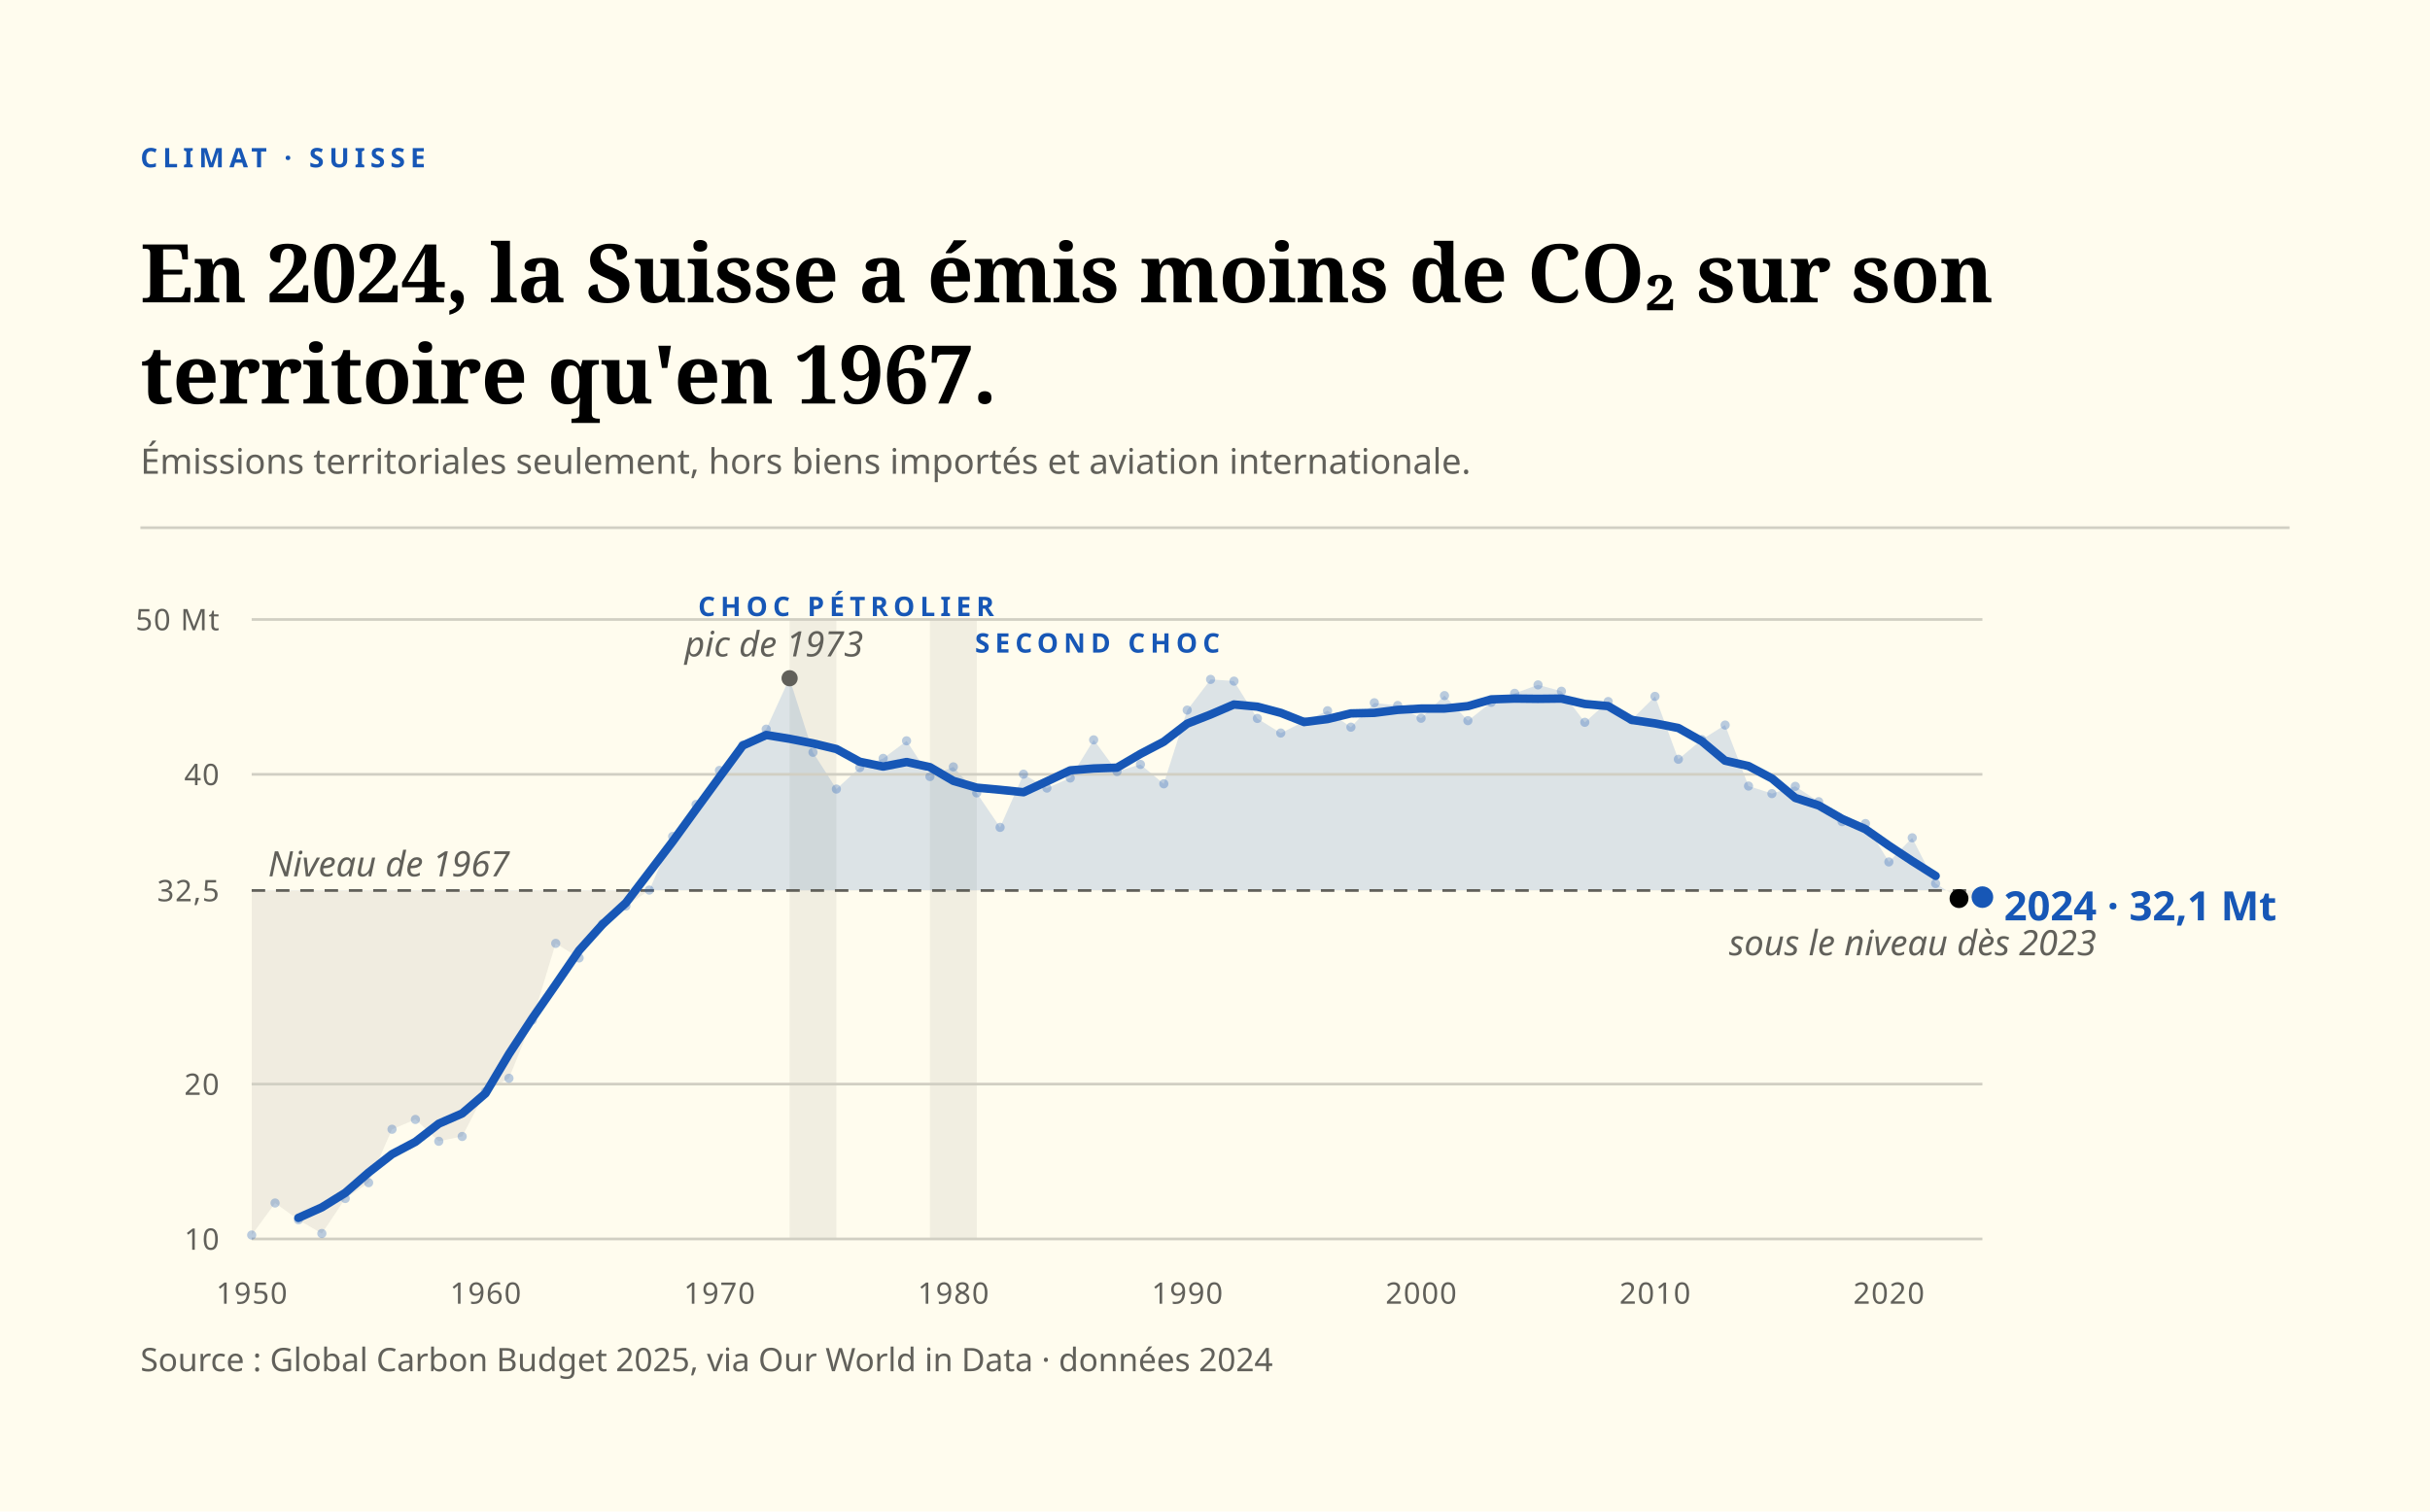
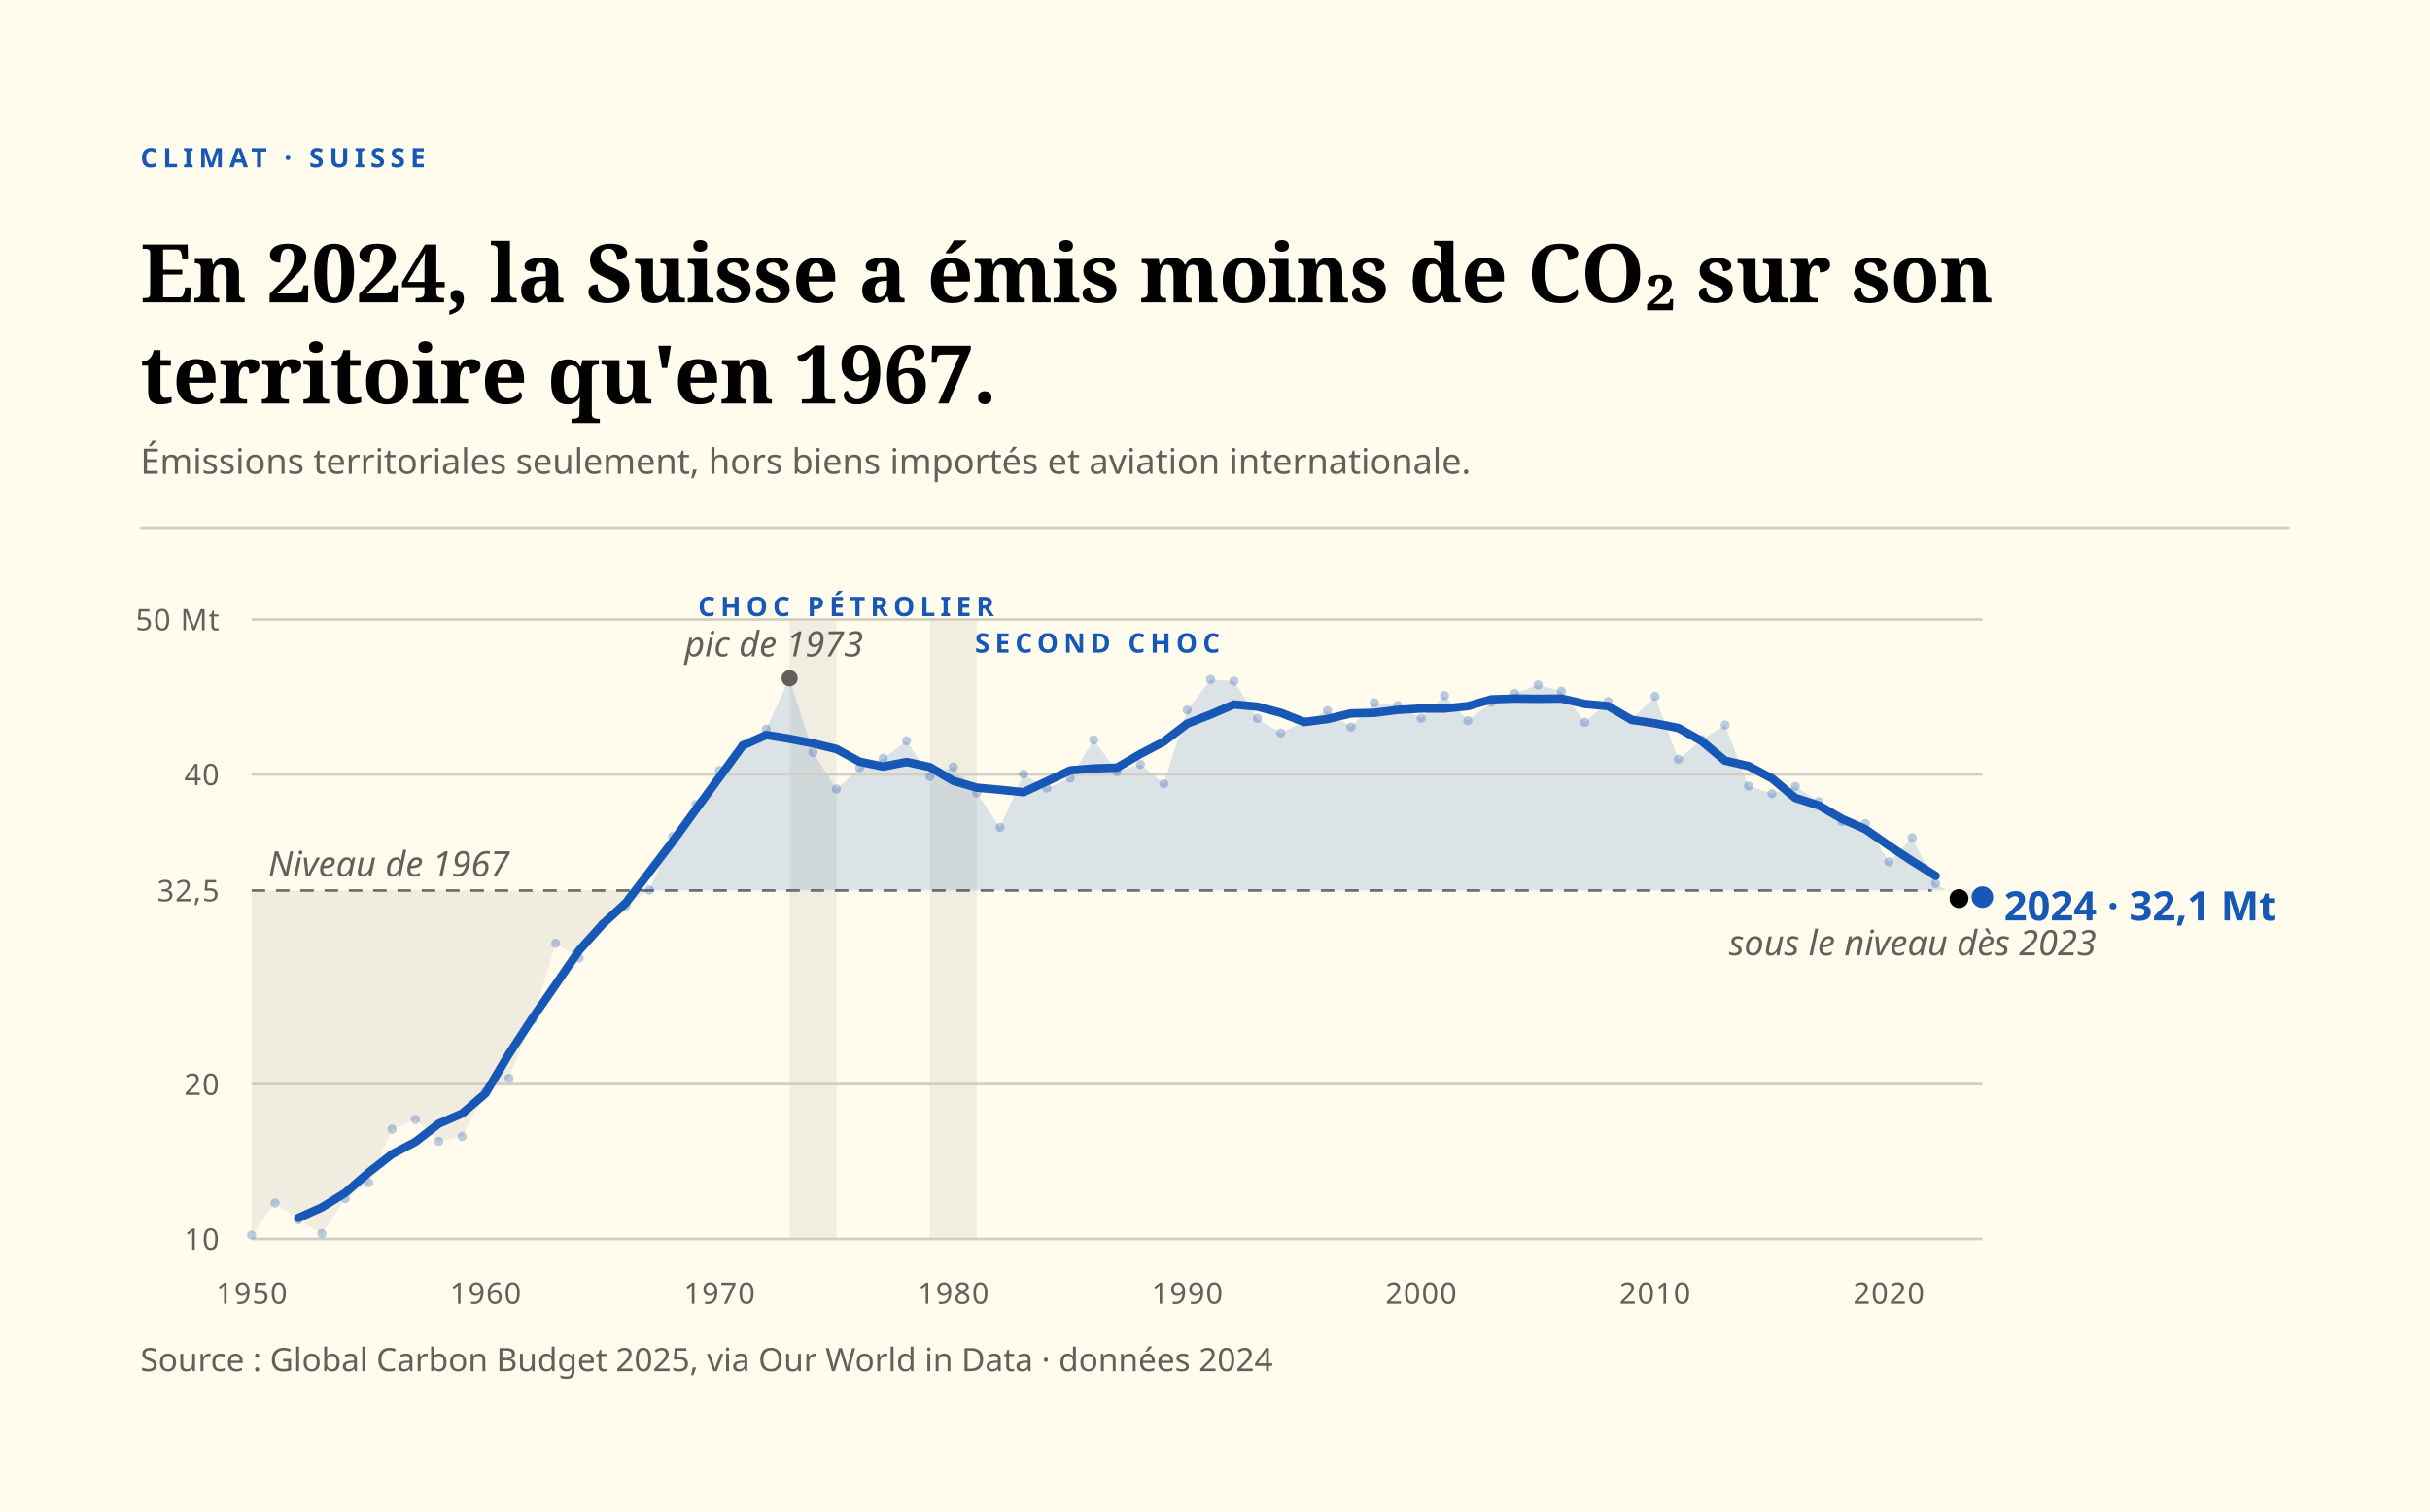
<svg xmlns="http://www.w3.org/2000/svg" width="900" height="560" viewBox="0 0 900 560" role="img">
  <defs>
    <clipPath id="above-ref">
      <rect x="93.216" y="229.5" width="641.009" height="100.406" />
    </clipPath>
    <clipPath id="below-ref">
      <rect x="93.216" y="329.906" width="641.009" height="129.094" />
    </clipPath>
  </defs>
  <rect x="0" y="0" width="900" height="560" fill="#FFFCEE" />
+   <line x1="93.216" x2="715.563" y1="329.906" y2="329.906" stroke="#000000" stroke-width="1" stroke-dasharray="5 4" opacity="0.55" />
  <text x="52" y="62" fill="#1757B6" font-family="Avenir Next" font-size="10" font-weight="600" letter-spacing="1.9" text-anchor="start">CLIMAT · SUISSE</text>
  <text x="52" y="112" fill="#000000" font-family="Georgia" font-size="30" font-weight="700" font-style="normal" letter-spacing="-0.2" text-anchor="start">En 2024, la Suisse a émis moins de CO₂ sur son</text>
  <text x="52" y="149.5" fill="#000000" font-family="Georgia" font-size="30" font-weight="700" font-style="normal" letter-spacing="-0.2" text-anchor="start">territoire qu'en 1967.</text>
  <text x="52" y="175.5" fill="#61605a" font-family="Avenir Next" font-size="13" font-weight="400" font-style="normal" text-anchor="start">Émissions territoriales seulement, hors biens importés et aviation internationale.</text>
  <line x1="52" x2="848" y1="195.5" y2="195.5" stroke="#d1cfc3" stroke-width="1" />
  <text x="52" y="508" fill="#61605a" font-family="Avenir Next" font-size="12" font-weight="400" font-style="normal" text-anchor="start">Source : Global Carbon Budget 2025, via Our World in Data · données 2024</text>
  <rect x="292.449" y="229.5" width="17.325" height="229.5" fill="#61605a" opacity="0.09" />
  <rect x="344.422" y="229.5" width="17.325" height="229.5" fill="#61605a" opacity="0.09" />
  <g>
    <path d="M93.2,457.6L101.9,445.7L110.5,451.9L119.2,457L127.9,444L136.5,438.2L145.2,418.4L153.9,414.7L162.5,422.8L171.2,421L179.8,404.4L188.5,399.5L197.2,377.9L205.8,349.5L214.5,354.9L223.2,342.3L231.8,335.7L240.5,329.8L249.1,309.9L257.8,298L266.5,285.4L275.1,276L283.8,270.1L292.4,251.3L301.1,278.7L309.8,292.3L318.4,284.4L327.1,281L335.8,274.5L344.4,287.7L353.1,284.1L361.7,293.7L370.4,306.5L379.1,286.8L387.7,292L396.4,288.2L405.1,274.1L413.7,285.8L422.4,283.2L431,290.4L439.7,263.1L448.4,251.7L457,252.3L465.7,266.2L474.4,271.6L483,267.3L491.7,263.3L500.3,269.4L509,260.4L517.7,261.4L526.3,266.1L535,257.7L543.7,267L552.3,260.2L561,256.9L569.6,253.7L578.3,256.1L587,267.6L595.6,259.9L604.3,266.6L613,258L621.6,281.3L630.3,274L638.9,268.6L647.6,291.2L656.3,294L664.9,291.3L673.6,297L682.3,304.4L690.9,305.1L699.6,319.3L708.2,310.4L716.9,327.3L725.6,332.9L734.2,332.4L734.2,329.9L725.6,329.9L716.9,329.9L708.2,329.9L699.6,329.9L690.9,329.9L682.3,329.9L673.6,329.9L664.9,329.9L656.3,329.9L647.6,329.9L638.9,329.9L630.3,329.9L621.6,329.9L613,329.9L604.3,329.9L595.6,329.9L587,329.9L578.3,329.9L569.6,329.9L561,329.9L552.3,329.9L543.7,329.9L535,329.9L526.3,329.9L517.7,329.9L509,329.9L500.3,329.9L491.7,329.9L483,329.9L474.4,329.9L465.7,329.9L457,329.9L448.4,329.9L439.7,329.9L431,329.9L422.4,329.9L413.7,329.9L405.1,329.9L396.4,329.9L387.7,329.9L379.1,329.9L370.4,329.9L361.7,329.9L353.1,329.9L344.4,329.9L335.8,329.9L327.1,329.9L318.4,329.9L309.8,329.9L301.1,329.9L292.4,329.9L283.8,329.9L275.1,329.9L266.5,329.9L257.8,329.9L249.1,329.9L240.5,329.9L231.8,329.9L223.2,329.9L214.5,329.9L205.8,329.9L197.2,329.9L188.5,329.9L179.8,329.9L171.2,329.9L162.5,329.9L153.9,329.9L145.2,329.9L136.5,329.9L127.9,329.9L119.2,329.9L110.5,329.9L101.9,329.9L93.2,329.9Z" fill="#1757B6" opacity="0.15" clip-path="url(#above-ref)" />
    <path d="M93.2,457.6L101.9,445.7L110.5,451.9L119.2,457L127.9,444L136.5,438.2L145.2,418.4L153.9,414.7L162.5,422.8L171.2,421L179.8,404.4L188.5,399.5L197.2,377.9L205.8,349.5L214.5,354.9L223.2,342.3L231.8,335.7L240.5,329.8L249.1,309.9L257.8,298L266.5,285.4L275.1,276L283.8,270.1L292.4,251.3L301.1,278.7L309.8,292.3L318.4,284.4L327.1,281L335.8,274.5L344.4,287.7L353.1,284.1L361.7,293.7L370.4,306.5L379.1,286.8L387.7,292L396.4,288.2L405.1,274.1L413.7,285.8L422.4,283.2L431,290.4L439.7,263.1L448.4,251.7L457,252.3L465.7,266.2L474.4,271.6L483,267.3L491.7,263.3L500.3,269.4L509,260.4L517.7,261.4L526.3,266.1L535,257.7L543.7,267L552.3,260.2L561,256.9L569.6,253.7L578.3,256.1L587,267.6L595.6,259.9L604.3,266.6L613,258L621.6,281.3L630.3,274L638.9,268.6L647.6,291.2L656.3,294L664.9,291.3L673.6,297L682.3,304.4L690.9,305.1L699.6,319.3L708.2,310.4L716.9,327.3L725.6,332.9L734.2,332.4L734.2,329.9L725.6,329.9L716.9,329.9L708.2,329.9L699.6,329.9L690.9,329.9L682.3,329.9L673.6,329.9L664.9,329.9L656.3,329.9L647.6,329.9L638.9,329.9L630.3,329.9L621.6,329.9L613,329.9L604.3,329.9L595.6,329.9L587,329.9L578.3,329.9L569.6,329.9L561,329.9L552.3,329.9L543.7,329.9L535,329.9L526.3,329.9L517.7,329.9L509,329.9L500.3,329.9L491.7,329.9L483,329.9L474.4,329.9L465.7,329.9L457,329.9L448.4,329.9L439.7,329.9L431,329.9L422.4,329.9L413.7,329.9L405.1,329.9L396.4,329.9L387.7,329.9L379.1,329.9L370.4,329.9L361.7,329.9L353.1,329.9L344.4,329.9L335.8,329.9L327.1,329.9L318.4,329.9L309.8,329.9L301.1,329.9L292.4,329.9L283.8,329.9L275.1,329.9L266.5,329.9L257.8,329.9L249.1,329.9L240.5,329.9L231.8,329.9L223.2,329.9L214.5,329.9L205.8,329.9L197.2,329.9L188.5,329.9L179.8,329.9L171.2,329.9L162.5,329.9L153.9,329.9L145.2,329.9L136.5,329.9L127.9,329.9L119.2,329.9L110.5,329.9L101.9,329.9L93.2,329.9Z" fill="#61605a" opacity="0.1" clip-path="url(#below-ref)" />
  </g>
  <g>
    <line x1="93.216" x2="734.225" y1="459" y2="459" stroke="#d1cfc3" stroke-width="1" />
    <text x="81.216" y="463" fill="#61605a" font-family="Avenir Next" font-size="11" font-weight="500" letter-spacing="0.4" text-anchor="end">10</text>
  </g>
  <g>
    <line x1="93.216" x2="734.225" y1="401.625" y2="401.625" stroke="#d1cfc3" stroke-width="1" />
    <text x="81.216" y="405.625" fill="#61605a" font-family="Avenir Next" font-size="11" font-weight="500" letter-spacing="0.4" text-anchor="end">20</text>
  </g>
  <g>
    <text x="81.216" y="333.906" fill="#61605a" font-family="Avenir Next" font-size="11" font-weight="500" letter-spacing="0.4" text-anchor="end">32,5</text>
  </g>
  <g>
    <line x1="93.216" x2="734.225" y1="286.875" y2="286.875" stroke="#d1cfc3" stroke-width="1" />
    <text x="81.216" y="290.875" fill="#61605a" font-family="Avenir Next" font-size="11" font-weight="500" letter-spacing="0.4" text-anchor="end">40</text>
  </g>
  <g>
    <line x1="93.216" x2="734.225" y1="229.5" y2="229.5" stroke="#d1cfc3" stroke-width="1" />
    <text x="81.216" y="233.5" fill="#61605a" font-family="Avenir Next" font-size="11" font-weight="500" letter-spacing="0.4" text-anchor="end">50 Mt</text>
  </g>
  <text x="93.216" y="483" fill="#61605a" font-family="Avenir Next" font-size="11" font-weight="500" letter-spacing="0.4" text-anchor="middle">1950</text>
  <text x="179.839" y="483" fill="#61605a" font-family="Avenir Next" font-size="11" font-weight="500" letter-spacing="0.4" text-anchor="middle">1960</text>
  <text x="266.462" y="483" fill="#61605a" font-family="Avenir Next" font-size="11" font-weight="500" letter-spacing="0.4" text-anchor="middle">1970</text>
  <text x="353.085" y="483" fill="#61605a" font-family="Avenir Next" font-size="11" font-weight="500" letter-spacing="0.4" text-anchor="middle">1980</text>
  <text x="439.707" y="483" fill="#61605a" font-family="Avenir Next" font-size="11" font-weight="500" letter-spacing="0.4" text-anchor="middle">1990</text>
  <text x="526.33" y="483" fill="#61605a" font-family="Avenir Next" font-size="11" font-weight="500" letter-spacing="0.4" text-anchor="middle">2000</text>
  <text x="612.953" y="483" fill="#61605a" font-family="Avenir Next" font-size="11" font-weight="500" letter-spacing="0.4" text-anchor="middle">2010</text>
  <text x="699.576" y="483" fill="#61605a" font-family="Avenir Next" font-size="11" font-weight="500" letter-spacing="0.4" text-anchor="middle">2020</text>
-   <line x1="93.216" x2="734.225" y1="329.906" y2="329.906" stroke="#61605a" stroke-width="1" stroke-dasharray="5 4" />
  <g>
    <circle cx="93.216" cy="457.559" r="1.7" fill="#1757B6" opacity="0.3" />
    <circle cx="101.878" cy="445.686" r="1.7" fill="#1757B6" opacity="0.3" />
    <circle cx="110.541" cy="451.89" r="1.7" fill="#1757B6" opacity="0.3" />
    <circle cx="119.203" cy="456.982" r="1.7" fill="#1757B6" opacity="0.3" />
    <circle cx="127.865" cy="444.017" r="1.7" fill="#1757B6" opacity="0.3" />
    <circle cx="136.527" cy="438.158" r="1.7" fill="#1757B6" opacity="0.3" />
    <circle cx="145.19" cy="418.362" r="1.7" fill="#1757B6" opacity="0.3" />
    <circle cx="153.852" cy="414.729" r="1.7" fill="#1757B6" opacity="0.3" />
    <circle cx="162.514" cy="422.814" r="1.7" fill="#1757B6" opacity="0.3" />
    <circle cx="171.177" cy="421.038" r="1.7" fill="#1757B6" opacity="0.3" />
    <circle cx="179.839" cy="404.418" r="1.7" fill="#1757B6" opacity="0.3" />
    <circle cx="188.501" cy="399.47" r="1.7" fill="#1757B6" opacity="0.3" />
    <circle cx="197.163" cy="377.903" r="1.7" fill="#1757B6" opacity="0.3" />
    <circle cx="205.826" cy="349.5" r="1.7" fill="#1757B6" opacity="0.3" />
    <circle cx="214.488" cy="354.9" r="1.7" fill="#1757B6" opacity="0.3" />
    <circle cx="223.15" cy="342.3" r="1.7" fill="#1757B6" opacity="0.3" />
    <circle cx="231.813" cy="335.663" r="1.7" fill="#1757B6" opacity="0.3" />
    <circle cx="240.475" cy="329.751" r="1.7" fill="#1757B6" opacity="0.3" />
    <circle cx="249.137" cy="309.89" r="1.7" fill="#1757B6" opacity="0.3" />
    <circle cx="257.799" cy="298.038" r="1.7" fill="#1757B6" opacity="0.3" />
    <circle cx="266.462" cy="285.431" r="1.7" fill="#1757B6" opacity="0.3" />
    <circle cx="275.124" cy="276.009" r="1.7" fill="#1757B6" opacity="0.3" />
    <circle cx="283.786" cy="270.143" r="1.7" fill="#1757B6" opacity="0.3" />
    <circle cx="292.449" cy="251.274" r="1.7" fill="#1757B6" opacity="0.3" />
    <circle cx="301.111" cy="278.702" r="1.7" fill="#1757B6" opacity="0.3" />
    <circle cx="309.773" cy="292.329" r="1.7" fill="#1757B6" opacity="0.3" />
    <circle cx="318.435" cy="284.381" r="1.7" fill="#1757B6" opacity="0.3" />
    <circle cx="327.098" cy="280.961" r="1.7" fill="#1757B6" opacity="0.3" />
    <circle cx="335.76" cy="274.453" r="1.7" fill="#1757B6" opacity="0.3" />
    <circle cx="344.422" cy="287.69" r="1.7" fill="#1757B6" opacity="0.3" />
    <circle cx="353.085" cy="284.111" r="1.7" fill="#1757B6" opacity="0.3" />
    <circle cx="361.747" cy="293.749" r="1.7" fill="#1757B6" opacity="0.3" />
    <circle cx="370.409" cy="306.526" r="1.7" fill="#1757B6" opacity="0.3" />
    <circle cx="379.071" cy="286.814" r="1.7" fill="#1757B6" opacity="0.3" />
    <circle cx="387.734" cy="291.972" r="1.7" fill="#1757B6" opacity="0.3" />
    <circle cx="396.396" cy="288.239" r="1.7" fill="#1757B6" opacity="0.3" />
    <circle cx="405.058" cy="274.103" r="1.7" fill="#1757B6" opacity="0.3" />
    <circle cx="413.72" cy="285.83" r="1.7" fill="#1757B6" opacity="0.3" />
    <circle cx="422.383" cy="283.204" r="1.7" fill="#1757B6" opacity="0.3" />
    <circle cx="431.045" cy="290.383" r="1.7" fill="#1757B6" opacity="0.3" />
    <circle cx="439.707" cy="263.072" r="1.7" fill="#1757B6" opacity="0.3" />
    <circle cx="448.37" cy="251.7" r="1.7" fill="#1757B6" opacity="0.3" />
    <circle cx="457.032" cy="252.346" r="1.7" fill="#1757B6" opacity="0.3" />
    <circle cx="465.694" cy="266.165" r="1.7" fill="#1757B6" opacity="0.3" />
    <circle cx="474.356" cy="271.567" r="1.7" fill="#1757B6" opacity="0.3" />
    <circle cx="483.019" cy="267.289" r="1.7" fill="#1757B6" opacity="0.3" />
    <circle cx="491.681" cy="263.312" r="1.7" fill="#1757B6" opacity="0.3" />
    <circle cx="500.343" cy="269.397" r="1.7" fill="#1757B6" opacity="0.3" />
    <circle cx="509.006" cy="260.354" r="1.7" fill="#1757B6" opacity="0.3" />
    <circle cx="517.668" cy="261.363" r="1.7" fill="#1757B6" opacity="0.3" />
    <circle cx="526.33" cy="266.102" r="1.7" fill="#1757B6" opacity="0.3" />
    <circle cx="534.992" cy="257.7" r="1.7" fill="#1757B6" opacity="0.3" />
    <circle cx="543.655" cy="266.983" r="1.7" fill="#1757B6" opacity="0.3" />
    <circle cx="552.317" cy="260.192" r="1.7" fill="#1757B6" opacity="0.3" />
    <circle cx="560.979" cy="256.861" r="1.7" fill="#1757B6" opacity="0.3" />
    <circle cx="569.642" cy="253.735" r="1.7" fill="#1757B6" opacity="0.3" />
    <circle cx="578.304" cy="256.094" r="1.7" fill="#1757B6" opacity="0.3" />
    <circle cx="586.966" cy="267.6" r="1.7" fill="#1757B6" opacity="0.3" />
    <circle cx="595.628" cy="259.904" r="1.7" fill="#1757B6" opacity="0.3" />
    <circle cx="604.291" cy="266.645" r="1.7" fill="#1757B6" opacity="0.3" />
    <circle cx="612.953" cy="257.994" r="1.7" fill="#1757B6" opacity="0.3" />
    <circle cx="621.615" cy="281.291" r="1.7" fill="#1757B6" opacity="0.3" />
    <circle cx="630.278" cy="274.01" r="1.7" fill="#1757B6" opacity="0.3" />
    <circle cx="638.94" cy="268.613" r="1.7" fill="#1757B6" opacity="0.3" />
    <circle cx="647.602" cy="291.212" r="1.7" fill="#1757B6" opacity="0.3" />
    <circle cx="656.264" cy="294.012" r="1.7" fill="#1757B6" opacity="0.3" />
    <circle cx="664.927" cy="291.323" r="1.7" fill="#1757B6" opacity="0.3" />
    <circle cx="673.589" cy="297.007" r="1.7" fill="#1757B6" opacity="0.3" />
    <circle cx="682.251" cy="304.403" r="1.7" fill="#1757B6" opacity="0.3" />
    <circle cx="690.914" cy="305.107" r="1.7" fill="#1757B6" opacity="0.3" />
    <circle cx="699.576" cy="319.331" r="1.7" fill="#1757B6" opacity="0.3" />
    <circle cx="708.238" cy="310.385" r="1.7" fill="#1757B6" opacity="0.3" />
    <circle cx="716.9" cy="327.321" r="1.7" fill="#1757B6" opacity="0.3" />
    <circle cx="725.563" cy="332.904" r="1.7" fill="#1757B6" opacity="0.3" />
    <circle cx="734.225" cy="332.364" r="1.7" fill="#1757B6" opacity="0.3" />
    <path d="M110.5,451.2L119.2,447.3L127.9,441.9L136.5,434.4L145.2,427.6L153.9,423L162.5,416.3L171.2,412.5L179.8,405.1L188.5,390.5L197.2,377.2L205.8,364.8L214.5,352.1L223.2,342.4L231.8,334.5L240.5,323.1L249.1,311.8L257.8,299.8L266.5,287.9L275.1,276.2L283.8,272.3L292.4,273.7L301.1,275.4L309.8,277.5L318.4,282.2L327.1,284L335.8,282.3L344.4,284.2L353.1,289.3L361.7,291.8L370.4,292.6L379.1,293.5L387.7,289.5L396.4,285.4L405.1,284.7L413.7,284.4L422.4,279.3L431,274.8L439.7,268.1L448.4,264.7L457,261L465.7,261.8L474.4,264.1L483,267.5L491.7,266.4L500.3,264.3L509,264.1L517.7,263L526.3,262.5L535,262.5L543.7,261.6L552.3,259.1L561,258.8L569.6,258.9L578.3,258.8L587,260.8L595.6,261.6L604.3,266.7L613,268L621.6,269.7L630.3,274.6L638.9,281.8L647.6,283.8L656.3,288.4L664.9,295.6L673.6,298.4L682.3,303.4L690.9,307.2L699.6,313.3L708.2,319L716.9,324.5" fill="none" stroke="#1757B6" stroke-width="3.125" stroke-linejoin="round" stroke-linecap="round" />
  </g>
  <circle cx="292.449" cy="251.274" r="3" fill="#61605a" />
  <circle cx="734.225" cy="332.364" r="4" fill="#1757B6" />
  <circle cx="725.563" cy="332.904" r="3.5" fill="#000000" />
  <text x="258.556" y="228.24" fill="#1757B6" font-family="Avenir Next" font-size="10" font-weight="600" font-style="normal" letter-spacing="1.9">CHOC PÉTROLIER</text>
  <text x="361.085" y="241.78" fill="#1757B6" font-family="Avenir Next" font-size="10" font-weight="600" font-style="normal" letter-spacing="1.9">SECOND CHOC</text>
  <text x="640.361" y="353.904" fill="#61605a" font-family="Superclarendon" font-size="13" font-weight="400" font-style="italic" letter-spacing="0">sous le niveau dès 2023</text>
  <text x="99.305" y="324.675" fill="#61605a" font-family="Superclarendon" font-size="13" font-weight="400" font-style="italic" letter-spacing="0">Niveau de 1967</text>
  <text x="253.533" y="243.196" fill="#61605a" font-family="Superclarendon" font-size="13" font-weight="400" font-style="italic" letter-spacing="0">pic de 1973</text>
  <text x="742.225" y="340.974" fill="#1757B6" font-family="Avenir Next" font-size="15" font-weight="600" font-style="normal" letter-spacing="0">2024 · 32,1 Mt</text>
</svg>
